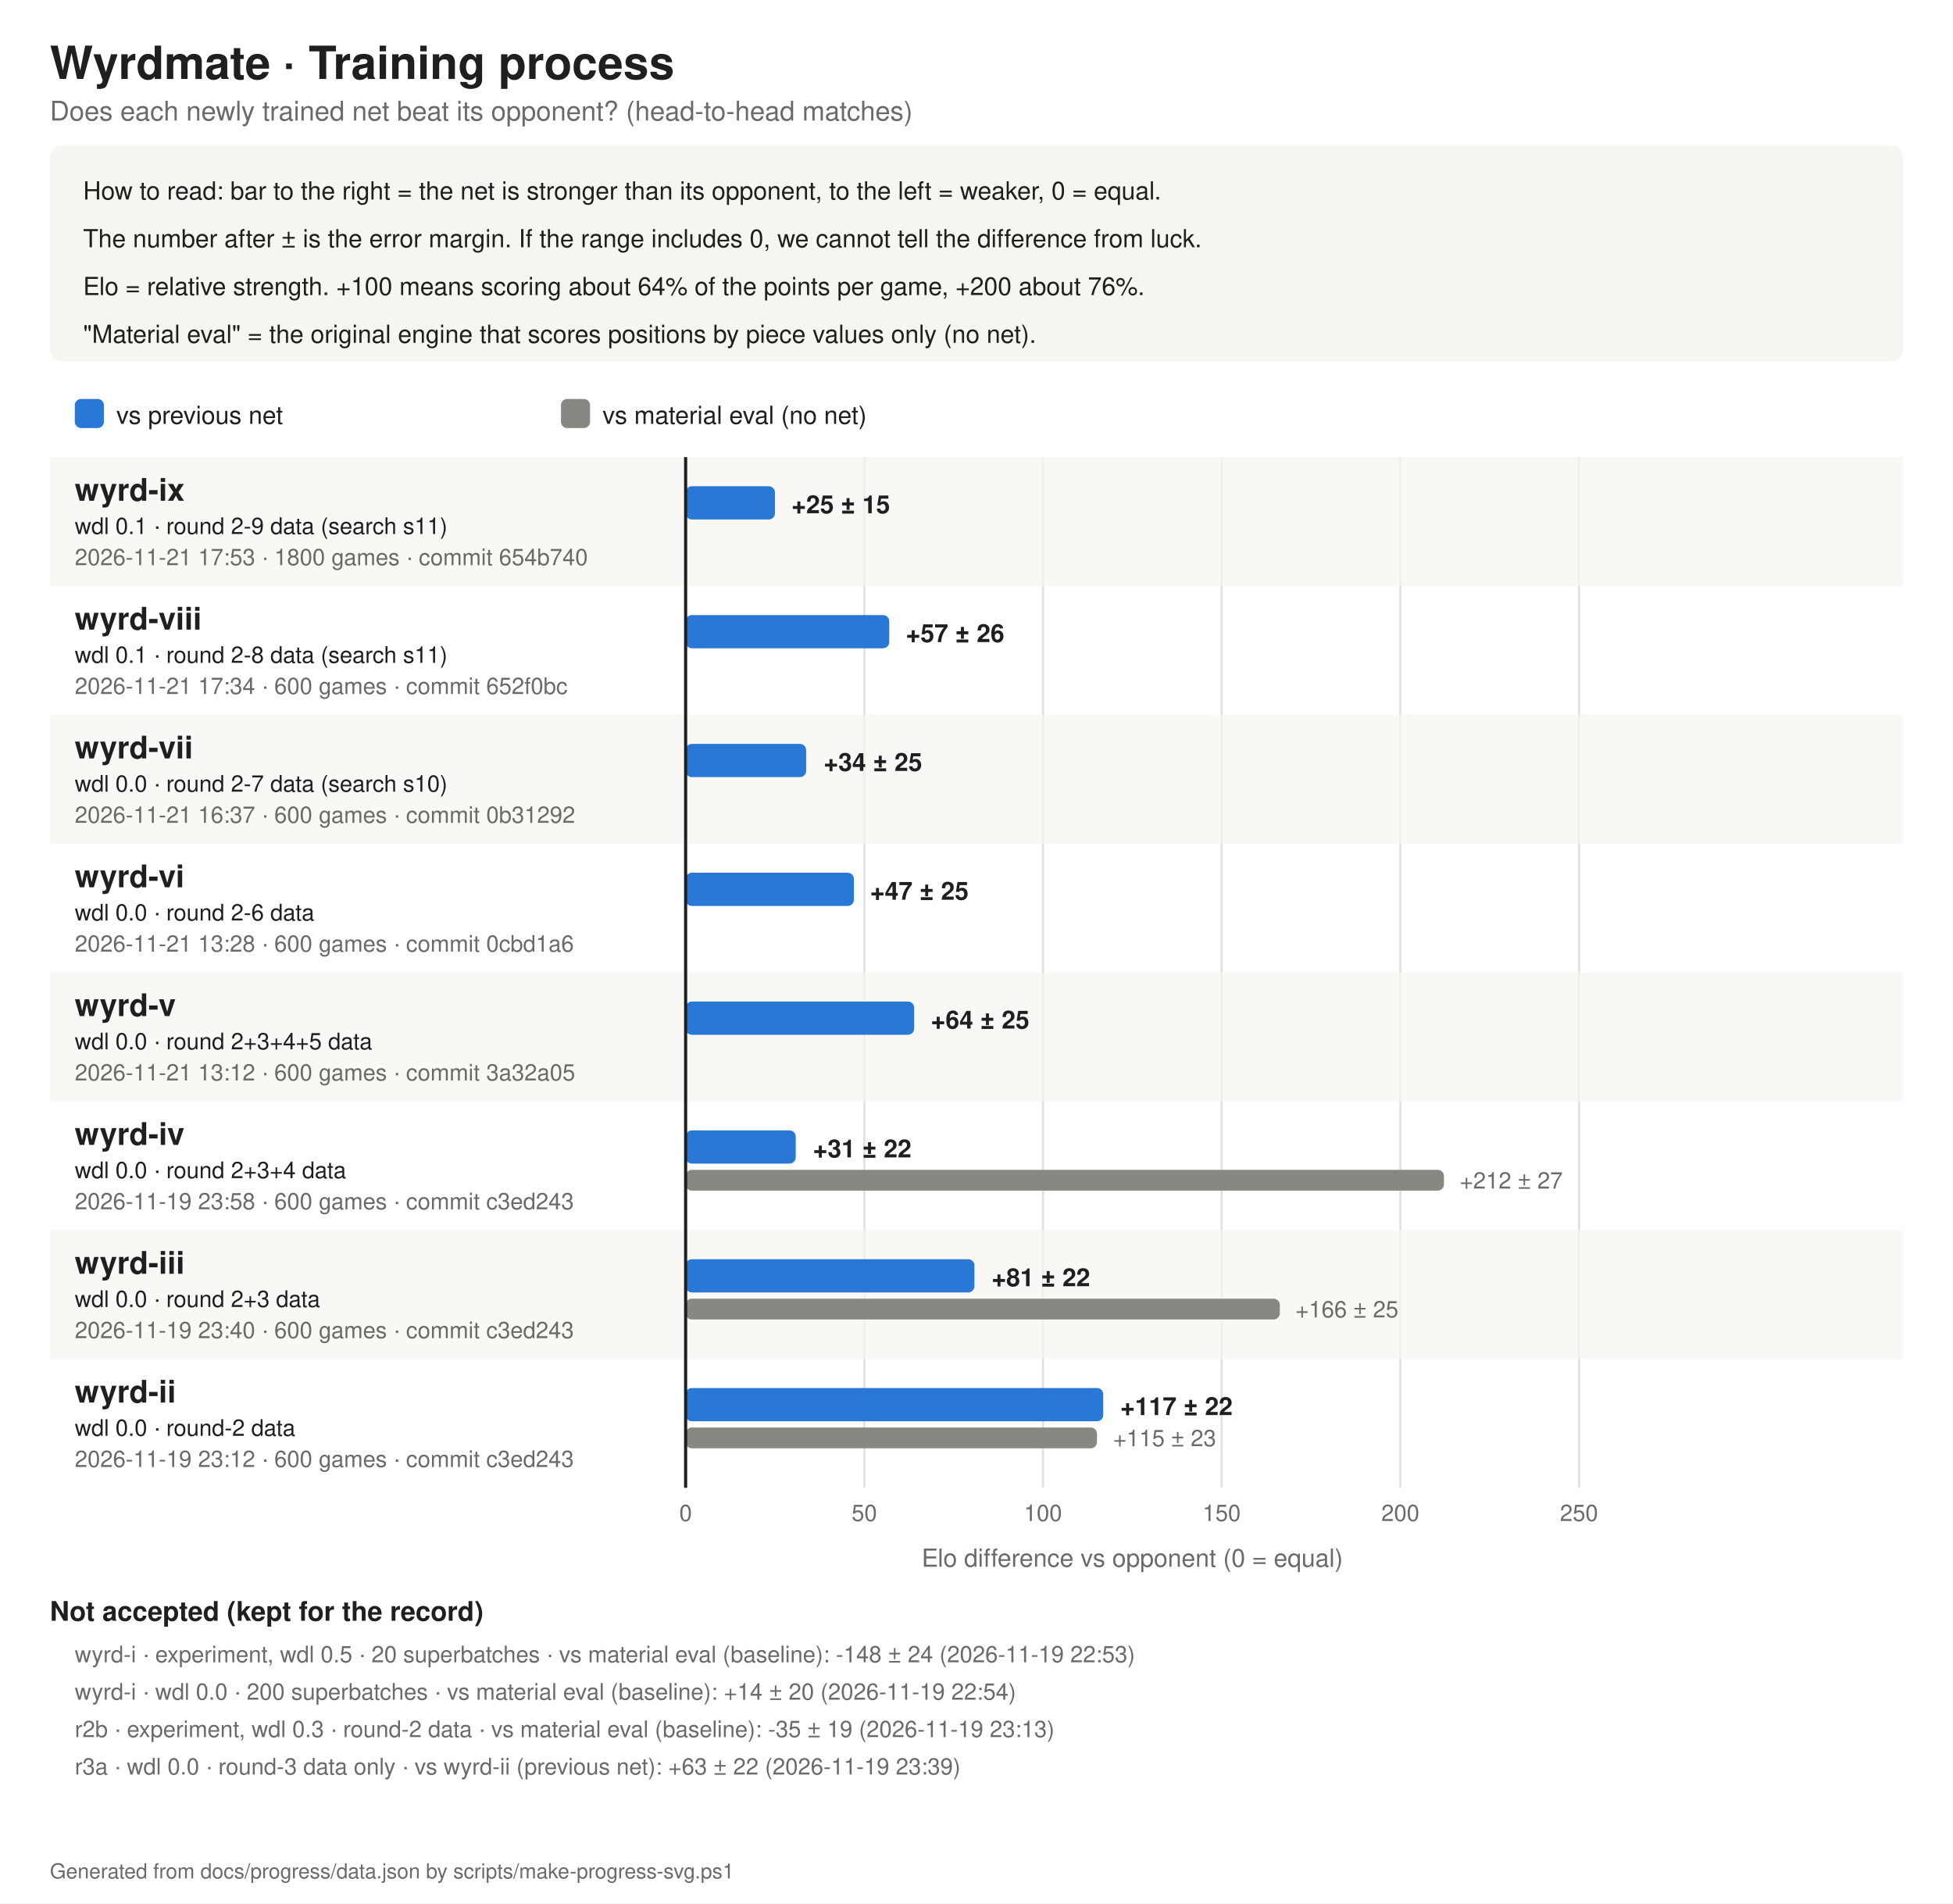
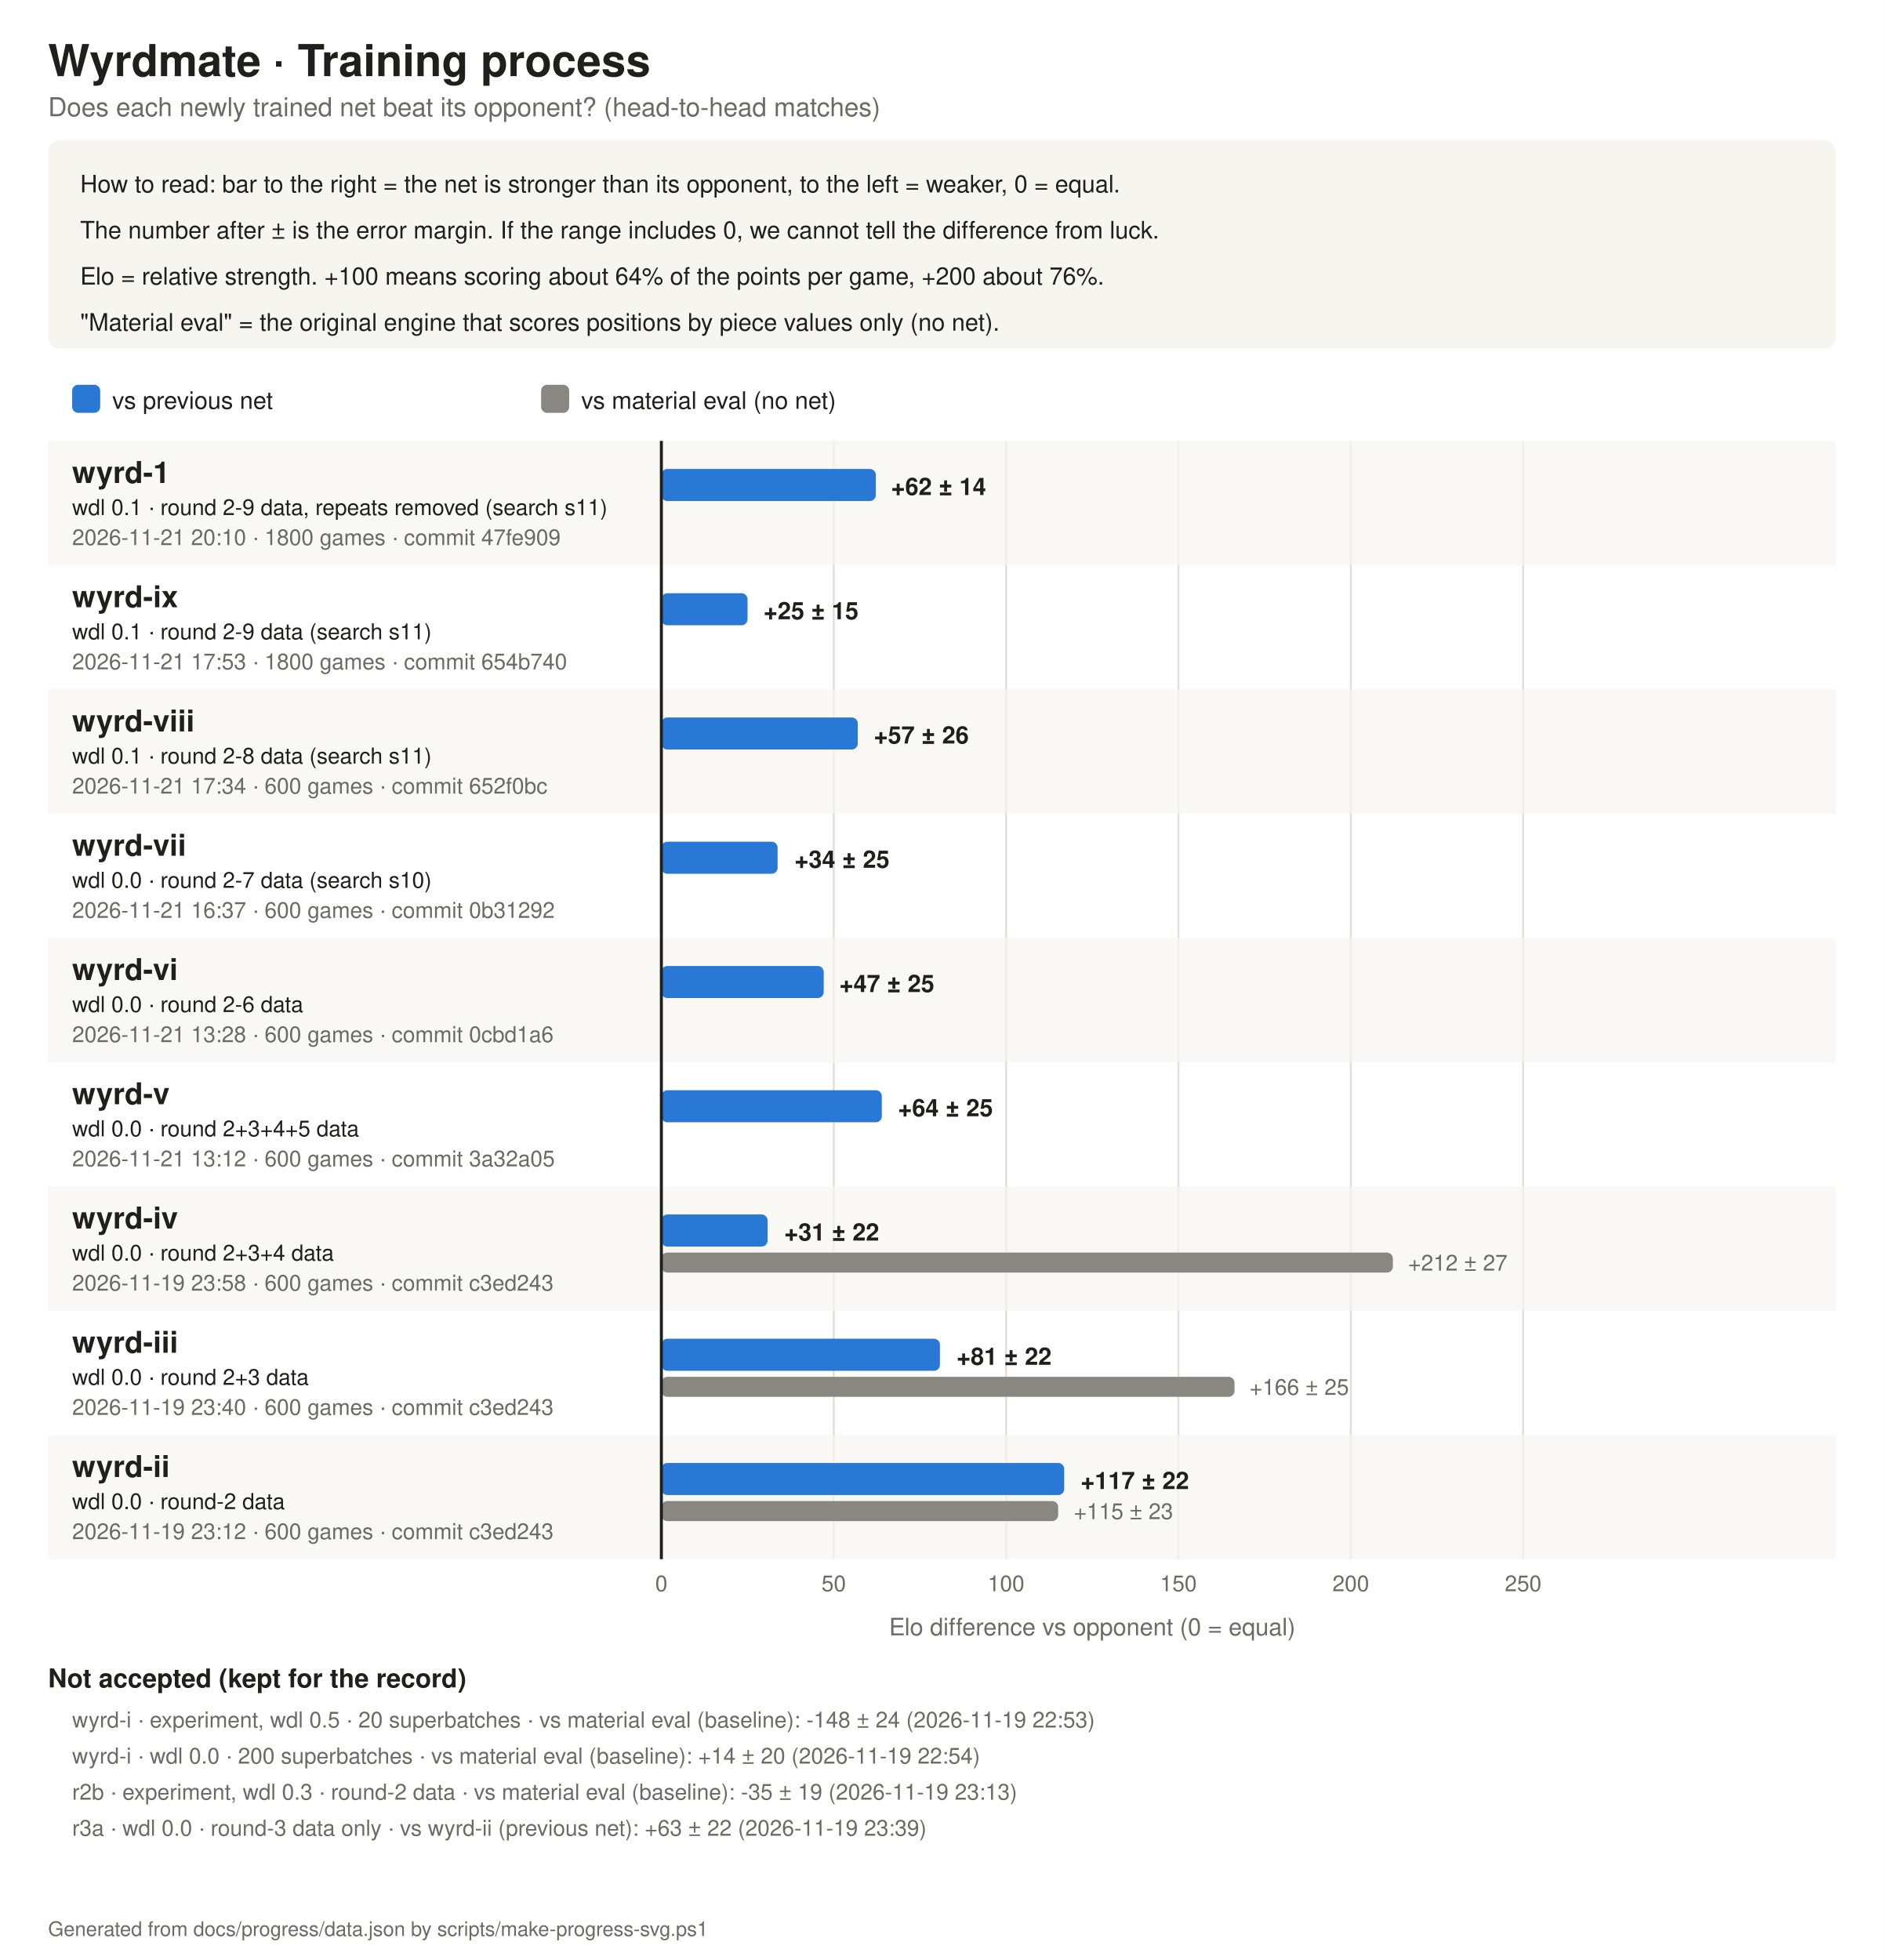
- <svg xmlns="http://www.w3.org/2000/svg" width="940" height="916" viewBox="0 0 940 916" font-family="Segoe UI,Helvetica,Arial,sans-serif" role="img" aria-label="Wyrdmate · Training process">
-   <rect width="940" height="916" fill="#ffffff" />
+ <svg xmlns="http://www.w3.org/2000/svg" width="940" height="978" viewBox="0 0 940 978" font-family="Segoe UI,Helvetica,Arial,sans-serif" role="img" aria-label="Wyrdmate · Training process">
+   <rect width="940" height="978" fill="#ffffff" />
  <text x="24" y="38" font-size="22" font-weight="700" fill="#1f1f1e" text-anchor="start">Wyrdmate · Training process</text>
  <text x="24" y="58" font-size="13" font-weight="400" fill="#6b6a66" text-anchor="start">Does each newly trained net beat its opponent? (head-to-head matches)</text>
  <rect x="24" y="70" width="892" height="104" rx="6" fill="#f6f5f0" />
  <text x="40" y="96" font-size="12" font-weight="400" fill="#1f1f1e" text-anchor="start">How to read: bar to the right = the net is stronger than its opponent, to the left = weaker, 0 = equal.</text>
  <text x="40" y="119" font-size="12" font-weight="400" fill="#1f1f1e" text-anchor="start">The number after ± is the error margin. If the range includes 0, we cannot tell the difference from luck.</text>
  <text x="40" y="142" font-size="12" font-weight="400" fill="#1f1f1e" text-anchor="start">Elo = relative strength. +100 means scoring about 64% of the points per game, +200 about 76%.</text>
  <text x="40" y="165" font-size="12" font-weight="400" fill="#1f1f1e" text-anchor="start">"Material eval" = the original engine that scores positions by piece values only (no net).</text>
  <rect x="36" y="192" width="14" height="14" rx="3" fill="#2a78d6" />
  <text x="56" y="204" font-size="12" font-weight="400" fill="#1f1f1e" text-anchor="start">vs previous net</text>
  <rect x="270" y="192" width="14" height="14" rx="3" fill="#898781" />
  <text x="290" y="204" font-size="12" font-weight="400" fill="#1f1f1e" text-anchor="start">vs material eval (no net)</text>
-   <line x1="330" y1="220" x2="330" y2="716" stroke="#e1e0d9" />
-   <text x="330" y="732" font-size="11" font-weight="400" fill="#6b6a66" text-anchor="middle">0</text>
-   <line x1="416" y1="220" x2="416" y2="716" stroke="#e1e0d9" />
-   <text x="416" y="732" font-size="11" font-weight="400" fill="#6b6a66" text-anchor="middle">50</text>
-   <line x1="502" y1="220" x2="502" y2="716" stroke="#e1e0d9" />
-   <text x="502" y="732" font-size="11" font-weight="400" fill="#6b6a66" text-anchor="middle">100</text>
-   <line x1="588" y1="220" x2="588" y2="716" stroke="#e1e0d9" />
-   <text x="588" y="732" font-size="11" font-weight="400" fill="#6b6a66" text-anchor="middle">150</text>
-   <line x1="674" y1="220" x2="674" y2="716" stroke="#e1e0d9" />
-   <text x="674" y="732" font-size="11" font-weight="400" fill="#6b6a66" text-anchor="middle">200</text>
-   <line x1="760" y1="220" x2="760" y2="716" stroke="#e1e0d9" />
-   <text x="760" y="732" font-size="11" font-weight="400" fill="#6b6a66" text-anchor="middle">250</text>
+   <line x1="330" y1="220" x2="330" y2="778" stroke="#e1e0d9" />
+   <text x="330" y="794" font-size="11" font-weight="400" fill="#6b6a66" text-anchor="middle">0</text>
+   <line x1="416" y1="220" x2="416" y2="778" stroke="#e1e0d9" />
+   <text x="416" y="794" font-size="11" font-weight="400" fill="#6b6a66" text-anchor="middle">50</text>
+   <line x1="502" y1="220" x2="502" y2="778" stroke="#e1e0d9" />
+   <text x="502" y="794" font-size="11" font-weight="400" fill="#6b6a66" text-anchor="middle">100</text>
+   <line x1="588" y1="220" x2="588" y2="778" stroke="#e1e0d9" />
+   <text x="588" y="794" font-size="11" font-weight="400" fill="#6b6a66" text-anchor="middle">150</text>
+   <line x1="674" y1="220" x2="674" y2="778" stroke="#e1e0d9" />
+   <text x="674" y="794" font-size="11" font-weight="400" fill="#6b6a66" text-anchor="middle">200</text>
+   <line x1="760" y1="220" x2="760" y2="778" stroke="#e1e0d9" />
+   <text x="760" y="794" font-size="11" font-weight="400" fill="#6b6a66" text-anchor="middle">250</text>
  <rect x="24" y="220" width="892" height="62" fill="#f6f5f0" opacity="0.7" />
-   <text x="36" y="241" font-size="15" font-weight="700" fill="#1f1f1e" text-anchor="start">wyrd-ix</text>
-   <text x="36" y="257" font-size="11" font-weight="400" fill="#1f1f1e" text-anchor="start">wdl 0.1 · round 2-9 data (search s11)</text>
-   <text x="36" y="272" font-size="11" font-weight="400" fill="#6b6a66" text-anchor="start">2026-11-21 17:53 · 1800 games · commit 654b740</text>
-   <rect x="330" y="234" width="43" height="16" rx="3" fill="#2a78d6" />
-   <text x="381" y="247" font-size="12" font-weight="700" fill="#1f1f1e" text-anchor="start">+25 ± 15</text>
-   <text x="36" y="303" font-size="15" font-weight="700" fill="#1f1f1e" text-anchor="start">wyrd-viii</text>
-   <text x="36" y="319" font-size="11" font-weight="400" fill="#1f1f1e" text-anchor="start">wdl 0.1 · round 2-8 data (search s11)</text>
-   <text x="36" y="334" font-size="11" font-weight="400" fill="#6b6a66" text-anchor="start">2026-11-21 17:34 · 600 games · commit 652f0bc</text>
-   <rect x="330" y="296" width="98" height="16" rx="3" fill="#2a78d6" />
-   <text x="436.04" y="309" font-size="12" font-weight="700" fill="#1f1f1e" text-anchor="start">+57 ± 26</text>
+   <text x="36" y="241" font-size="15" font-weight="700" fill="#1f1f1e" text-anchor="start">wyrd-1</text>
+   <text x="36" y="257" font-size="11" font-weight="400" fill="#1f1f1e" text-anchor="start">wdl 0.1 · round 2-9 data, repeats removed (search s11)</text>
+   <text x="36" y="272" font-size="11" font-weight="400" fill="#6b6a66" text-anchor="start">2026-11-21 20:10 · 1800 games · commit 47fe909</text>
+   <rect x="330" y="234" width="107" height="16" rx="3" fill="#2a78d6" />
+   <text x="444.64" y="247" font-size="12" font-weight="700" fill="#1f1f1e" text-anchor="start">+62 ± 14</text>
+   <text x="36" y="303" font-size="15" font-weight="700" fill="#1f1f1e" text-anchor="start">wyrd-ix</text>
+   <text x="36" y="319" font-size="11" font-weight="400" fill="#1f1f1e" text-anchor="start">wdl 0.1 · round 2-9 data (search s11)</text>
+   <text x="36" y="334" font-size="11" font-weight="400" fill="#6b6a66" text-anchor="start">2026-11-21 17:53 · 1800 games · commit 654b740</text>
+   <rect x="330" y="296" width="43" height="16" rx="3" fill="#2a78d6" />
+   <text x="381" y="309" font-size="12" font-weight="700" fill="#1f1f1e" text-anchor="start">+25 ± 15</text>
  <rect x="24" y="344" width="892" height="62" fill="#f6f5f0" opacity="0.7" />
-   <text x="36" y="365" font-size="15" font-weight="700" fill="#1f1f1e" text-anchor="start">wyrd-vii</text>
-   <text x="36" y="381" font-size="11" font-weight="400" fill="#1f1f1e" text-anchor="start">wdl 0.0 · round 2-7 data (search s10)</text>
-   <text x="36" y="396" font-size="11" font-weight="400" fill="#6b6a66" text-anchor="start">2026-11-21 16:37 · 600 games · commit 0b31292</text>
-   <rect x="330" y="358" width="58" height="16" rx="3" fill="#2a78d6" />
-   <text x="396.48" y="371" font-size="12" font-weight="700" fill="#1f1f1e" text-anchor="start">+34 ± 25</text>
-   <text x="36" y="427" font-size="15" font-weight="700" fill="#1f1f1e" text-anchor="start">wyrd-vi</text>
-   <text x="36" y="443" font-size="11" font-weight="400" fill="#1f1f1e" text-anchor="start">wdl 0.0 · round 2-6 data</text>
-   <text x="36" y="458" font-size="11" font-weight="400" fill="#6b6a66" text-anchor="start">2026-11-21 13:28 · 600 games · commit 0cbd1a6</text>
-   <rect x="330" y="420" width="81" height="16" rx="3" fill="#2a78d6" />
-   <text x="418.84" y="433" font-size="12" font-weight="700" fill="#1f1f1e" text-anchor="start">+47 ± 25</text>
+   <text x="36" y="365" font-size="15" font-weight="700" fill="#1f1f1e" text-anchor="start">wyrd-viii</text>
+   <text x="36" y="381" font-size="11" font-weight="400" fill="#1f1f1e" text-anchor="start">wdl 0.1 · round 2-8 data (search s11)</text>
+   <text x="36" y="396" font-size="11" font-weight="400" fill="#6b6a66" text-anchor="start">2026-11-21 17:34 · 600 games · commit 652f0bc</text>
+   <rect x="330" y="358" width="98" height="16" rx="3" fill="#2a78d6" />
+   <text x="436.04" y="371" font-size="12" font-weight="700" fill="#1f1f1e" text-anchor="start">+57 ± 26</text>
+   <text x="36" y="427" font-size="15" font-weight="700" fill="#1f1f1e" text-anchor="start">wyrd-vii</text>
+   <text x="36" y="443" font-size="11" font-weight="400" fill="#1f1f1e" text-anchor="start">wdl 0.0 · round 2-7 data (search s10)</text>
+   <text x="36" y="458" font-size="11" font-weight="400" fill="#6b6a66" text-anchor="start">2026-11-21 16:37 · 600 games · commit 0b31292</text>
+   <rect x="330" y="420" width="58" height="16" rx="3" fill="#2a78d6" />
+   <text x="396.48" y="433" font-size="12" font-weight="700" fill="#1f1f1e" text-anchor="start">+34 ± 25</text>
  <rect x="24" y="468" width="892" height="62" fill="#f6f5f0" opacity="0.7" />
-   <text x="36" y="489" font-size="15" font-weight="700" fill="#1f1f1e" text-anchor="start">wyrd-v</text>
-   <text x="36" y="505" font-size="11" font-weight="400" fill="#1f1f1e" text-anchor="start">wdl 0.0 · round 2+3+4+5 data</text>
-   <text x="36" y="520" font-size="11" font-weight="400" fill="#6b6a66" text-anchor="start">2026-11-21 13:12 · 600 games · commit 3a32a05</text>
-   <rect x="330" y="482" width="110" height="16" rx="3" fill="#2a78d6" />
-   <text x="448.08" y="495" font-size="12" font-weight="700" fill="#1f1f1e" text-anchor="start">+64 ± 25</text>
-   <text x="36" y="551" font-size="15" font-weight="700" fill="#1f1f1e" text-anchor="start">wyrd-iv</text>
-   <text x="36" y="567" font-size="11" font-weight="400" fill="#1f1f1e" text-anchor="start">wdl 0.0 · round 2+3+4 data</text>
-   <text x="36" y="582" font-size="11" font-weight="400" fill="#6b6a66" text-anchor="start">2026-11-19 23:58 · 600 games · commit c3ed243</text>
-   <rect x="330" y="544" width="53" height="16" rx="3" fill="#2a78d6" />
-   <text x="391.32" y="557" font-size="12" font-weight="700" fill="#1f1f1e" text-anchor="start">+31 ± 22</text>
-   <rect x="330" y="563" width="365" height="10" rx="3" fill="#898781" />
-   <text x="702.64" y="572" font-size="11" font-weight="400" fill="#6b6a66" text-anchor="start">+212 ± 27</text>
+   <text x="36" y="489" font-size="15" font-weight="700" fill="#1f1f1e" text-anchor="start">wyrd-vi</text>
+   <text x="36" y="505" font-size="11" font-weight="400" fill="#1f1f1e" text-anchor="start">wdl 0.0 · round 2-6 data</text>
+   <text x="36" y="520" font-size="11" font-weight="400" fill="#6b6a66" text-anchor="start">2026-11-21 13:28 · 600 games · commit 0cbd1a6</text>
+   <rect x="330" y="482" width="81" height="16" rx="3" fill="#2a78d6" />
+   <text x="418.84" y="495" font-size="12" font-weight="700" fill="#1f1f1e" text-anchor="start">+47 ± 25</text>
+   <text x="36" y="551" font-size="15" font-weight="700" fill="#1f1f1e" text-anchor="start">wyrd-v</text>
+   <text x="36" y="567" font-size="11" font-weight="400" fill="#1f1f1e" text-anchor="start">wdl 0.0 · round 2+3+4+5 data</text>
+   <text x="36" y="582" font-size="11" font-weight="400" fill="#6b6a66" text-anchor="start">2026-11-21 13:12 · 600 games · commit 3a32a05</text>
+   <rect x="330" y="544" width="110" height="16" rx="3" fill="#2a78d6" />
+   <text x="448.08" y="557" font-size="12" font-weight="700" fill="#1f1f1e" text-anchor="start">+64 ± 25</text>
  <rect x="24" y="592" width="892" height="62" fill="#f6f5f0" opacity="0.7" />
-   <text x="36" y="613" font-size="15" font-weight="700" fill="#1f1f1e" text-anchor="start">wyrd-iii</text>
-   <text x="36" y="629" font-size="11" font-weight="400" fill="#1f1f1e" text-anchor="start">wdl 0.0 · round 2+3 data</text>
-   <text x="36" y="644" font-size="11" font-weight="400" fill="#6b6a66" text-anchor="start">2026-11-19 23:40 · 600 games · commit c3ed243</text>
-   <rect x="330" y="606" width="139" height="16" rx="3" fill="#2a78d6" />
-   <text x="477.32" y="619" font-size="12" font-weight="700" fill="#1f1f1e" text-anchor="start">+81 ± 22</text>
-   <rect x="330" y="625" width="286" height="10" rx="3" fill="#898781" />
-   <text x="623.52" y="634" font-size="11" font-weight="400" fill="#6b6a66" text-anchor="start">+166 ± 25</text>
-   <text x="36" y="675" font-size="15" font-weight="700" fill="#1f1f1e" text-anchor="start">wyrd-ii</text>
-   <text x="36" y="691" font-size="11" font-weight="400" fill="#1f1f1e" text-anchor="start">wdl 0.0 · round-2 data</text>
-   <text x="36" y="706" font-size="11" font-weight="400" fill="#6b6a66" text-anchor="start">2026-11-19 23:12 · 600 games · commit c3ed243</text>
-   <rect x="330" y="668" width="201" height="16" rx="3" fill="#2a78d6" />
-   <text x="539.24" y="681" font-size="12" font-weight="700" fill="#1f1f1e" text-anchor="start">+117 ± 22</text>
-   <rect x="330" y="687" width="198" height="10" rx="3" fill="#898781" />
-   <text x="535.8" y="696" font-size="11" font-weight="400" fill="#6b6a66" text-anchor="start">+115 ± 23</text>
-   <line x1="330" y1="220" x2="330" y2="716" stroke="#1f1f1e" stroke-width="1.5" />
-   <text x="545" y="754" font-size="12" font-weight="400" fill="#6b6a66" text-anchor="middle">Elo difference vs opponent (0 = equal)</text>
-   <text x="24" y="780" font-size="13" font-weight="700" fill="#1f1f1e" text-anchor="start">Not accepted (kept for the record)</text>
-   <text x="36" y="800" font-size="11" font-weight="400" fill="#6b6a66" text-anchor="start">wyrd-i · experiment, wdl 0.5 · 20 superbatches · vs material eval (baseline): -148 ± 24 (2026-11-19 22:53)</text>
-   <text x="36" y="818" font-size="11" font-weight="400" fill="#6b6a66" text-anchor="start">wyrd-i · wdl 0.0 · 200 superbatches · vs material eval (baseline): +14 ± 20 (2026-11-19 22:54)</text>
-   <text x="36" y="836" font-size="11" font-weight="400" fill="#6b6a66" text-anchor="start">r2b · experiment, wdl 0.3 · round-2 data · vs material eval (baseline): -35 ± 19 (2026-11-19 23:13)</text>
-   <text x="36" y="854" font-size="11" font-weight="400" fill="#6b6a66" text-anchor="start">r3a · wdl 0.0 · round-3 data only · vs wyrd-ii (previous net): +63 ± 22 (2026-11-19 23:39)</text>
-   <text x="24" y="904" font-size="10" font-weight="400" fill="#6b6a66" text-anchor="start">Generated from docs/progress/data.json by scripts/make-progress-svg.ps1</text>
+   <text x="36" y="613" font-size="15" font-weight="700" fill="#1f1f1e" text-anchor="start">wyrd-iv</text>
+   <text x="36" y="629" font-size="11" font-weight="400" fill="#1f1f1e" text-anchor="start">wdl 0.0 · round 2+3+4 data</text>
+   <text x="36" y="644" font-size="11" font-weight="400" fill="#6b6a66" text-anchor="start">2026-11-19 23:58 · 600 games · commit c3ed243</text>
+   <rect x="330" y="606" width="53" height="16" rx="3" fill="#2a78d6" />
+   <text x="391.32" y="619" font-size="12" font-weight="700" fill="#1f1f1e" text-anchor="start">+31 ± 22</text>
+   <rect x="330" y="625" width="365" height="10" rx="3" fill="#898781" />
+   <text x="702.64" y="634" font-size="11" font-weight="400" fill="#6b6a66" text-anchor="start">+212 ± 27</text>
+   <text x="36" y="675" font-size="15" font-weight="700" fill="#1f1f1e" text-anchor="start">wyrd-iii</text>
+   <text x="36" y="691" font-size="11" font-weight="400" fill="#1f1f1e" text-anchor="start">wdl 0.0 · round 2+3 data</text>
+   <text x="36" y="706" font-size="11" font-weight="400" fill="#6b6a66" text-anchor="start">2026-11-19 23:40 · 600 games · commit c3ed243</text>
+   <rect x="330" y="668" width="139" height="16" rx="3" fill="#2a78d6" />
+   <text x="477.32" y="681" font-size="12" font-weight="700" fill="#1f1f1e" text-anchor="start">+81 ± 22</text>
+   <rect x="330" y="687" width="286" height="10" rx="3" fill="#898781" />
+   <text x="623.52" y="696" font-size="11" font-weight="400" fill="#6b6a66" text-anchor="start">+166 ± 25</text>
+   <rect x="24" y="716" width="892" height="62" fill="#f6f5f0" opacity="0.7" />
+   <text x="36" y="737" font-size="15" font-weight="700" fill="#1f1f1e" text-anchor="start">wyrd-ii</text>
+   <text x="36" y="753" font-size="11" font-weight="400" fill="#1f1f1e" text-anchor="start">wdl 0.0 · round-2 data</text>
+   <text x="36" y="768" font-size="11" font-weight="400" fill="#6b6a66" text-anchor="start">2026-11-19 23:12 · 600 games · commit c3ed243</text>
+   <rect x="330" y="730" width="201" height="16" rx="3" fill="#2a78d6" />
+   <text x="539.24" y="743" font-size="12" font-weight="700" fill="#1f1f1e" text-anchor="start">+117 ± 22</text>
+   <rect x="330" y="749" width="198" height="10" rx="3" fill="#898781" />
+   <text x="535.8" y="758" font-size="11" font-weight="400" fill="#6b6a66" text-anchor="start">+115 ± 23</text>
+   <line x1="330" y1="220" x2="330" y2="778" stroke="#1f1f1e" stroke-width="1.5" />
+   <text x="545" y="816" font-size="12" font-weight="400" fill="#6b6a66" text-anchor="middle">Elo difference vs opponent (0 = equal)</text>
+   <text x="24" y="842" font-size="13" font-weight="700" fill="#1f1f1e" text-anchor="start">Not accepted (kept for the record)</text>
+   <text x="36" y="862" font-size="11" font-weight="400" fill="#6b6a66" text-anchor="start">wyrd-i · experiment, wdl 0.5 · 20 superbatches · vs material eval (baseline): -148 ± 24 (2026-11-19 22:53)</text>
+   <text x="36" y="880" font-size="11" font-weight="400" fill="#6b6a66" text-anchor="start">wyrd-i · wdl 0.0 · 200 superbatches · vs material eval (baseline): +14 ± 20 (2026-11-19 22:54)</text>
+   <text x="36" y="898" font-size="11" font-weight="400" fill="#6b6a66" text-anchor="start">r2b · experiment, wdl 0.3 · round-2 data · vs material eval (baseline): -35 ± 19 (2026-11-19 23:13)</text>
+   <text x="36" y="916" font-size="11" font-weight="400" fill="#6b6a66" text-anchor="start">r3a · wdl 0.0 · round-3 data only · vs wyrd-ii (previous net): +63 ± 22 (2026-11-19 23:39)</text>
+   <text x="24" y="966" font-size="10" font-weight="400" fill="#6b6a66" text-anchor="start">Generated from docs/progress/data.json by scripts/make-progress-svg.ps1</text>
</svg>
